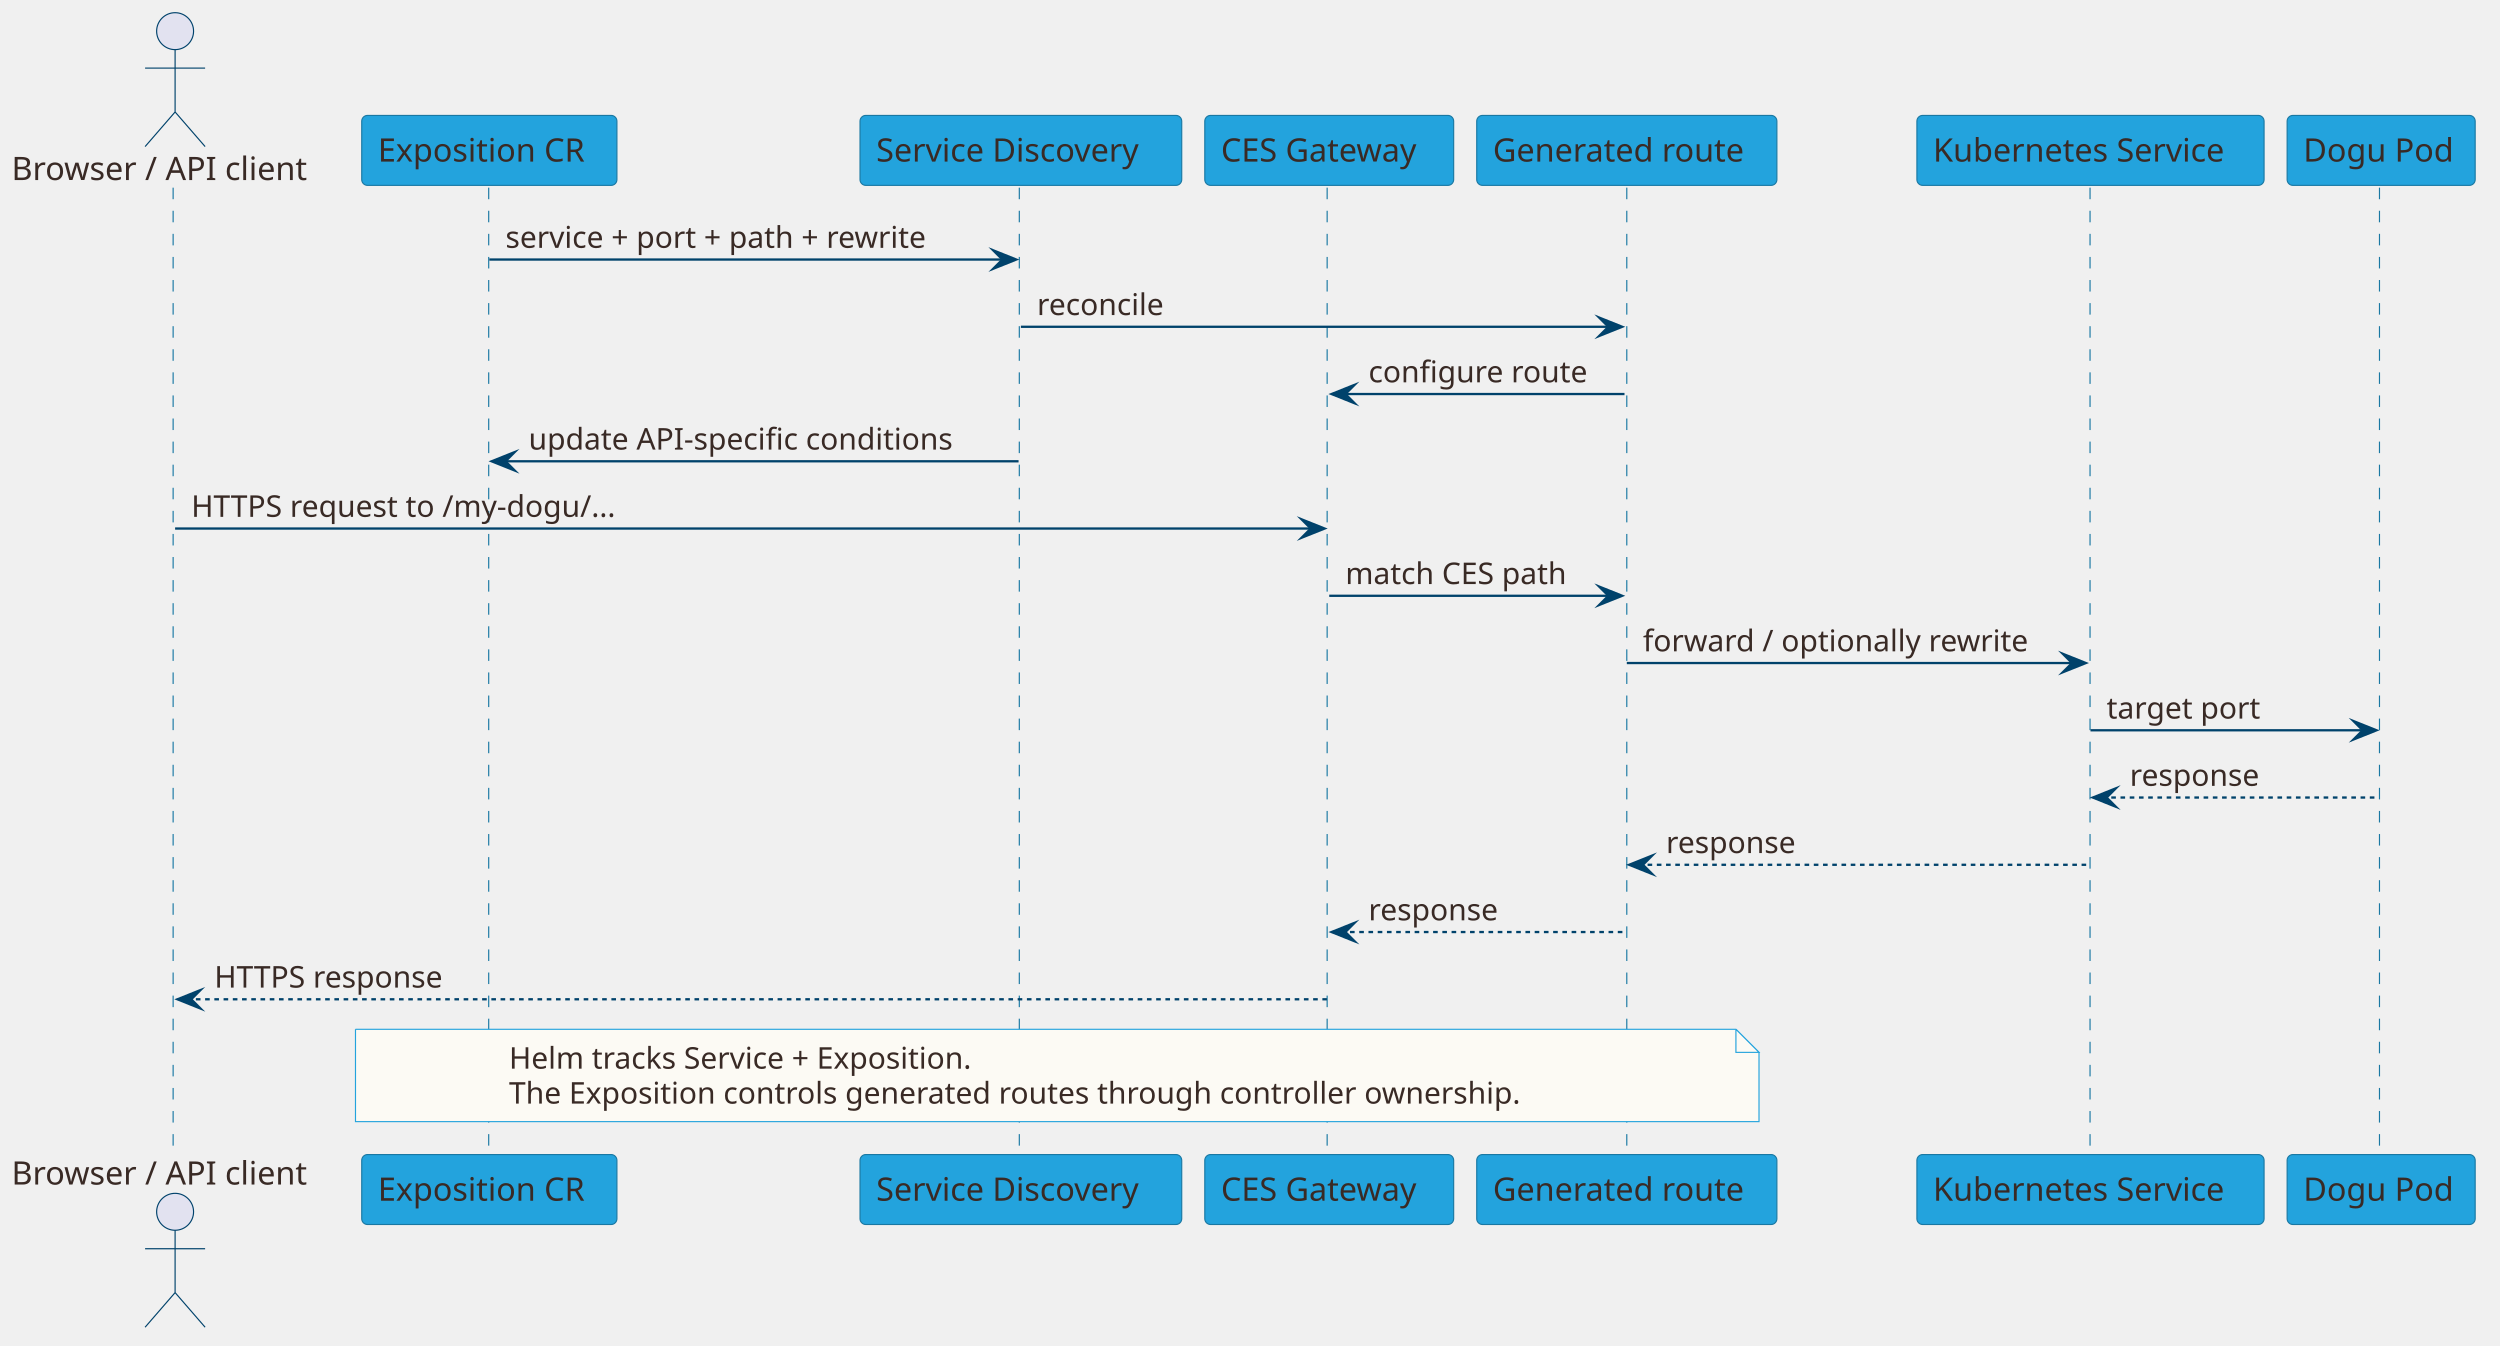
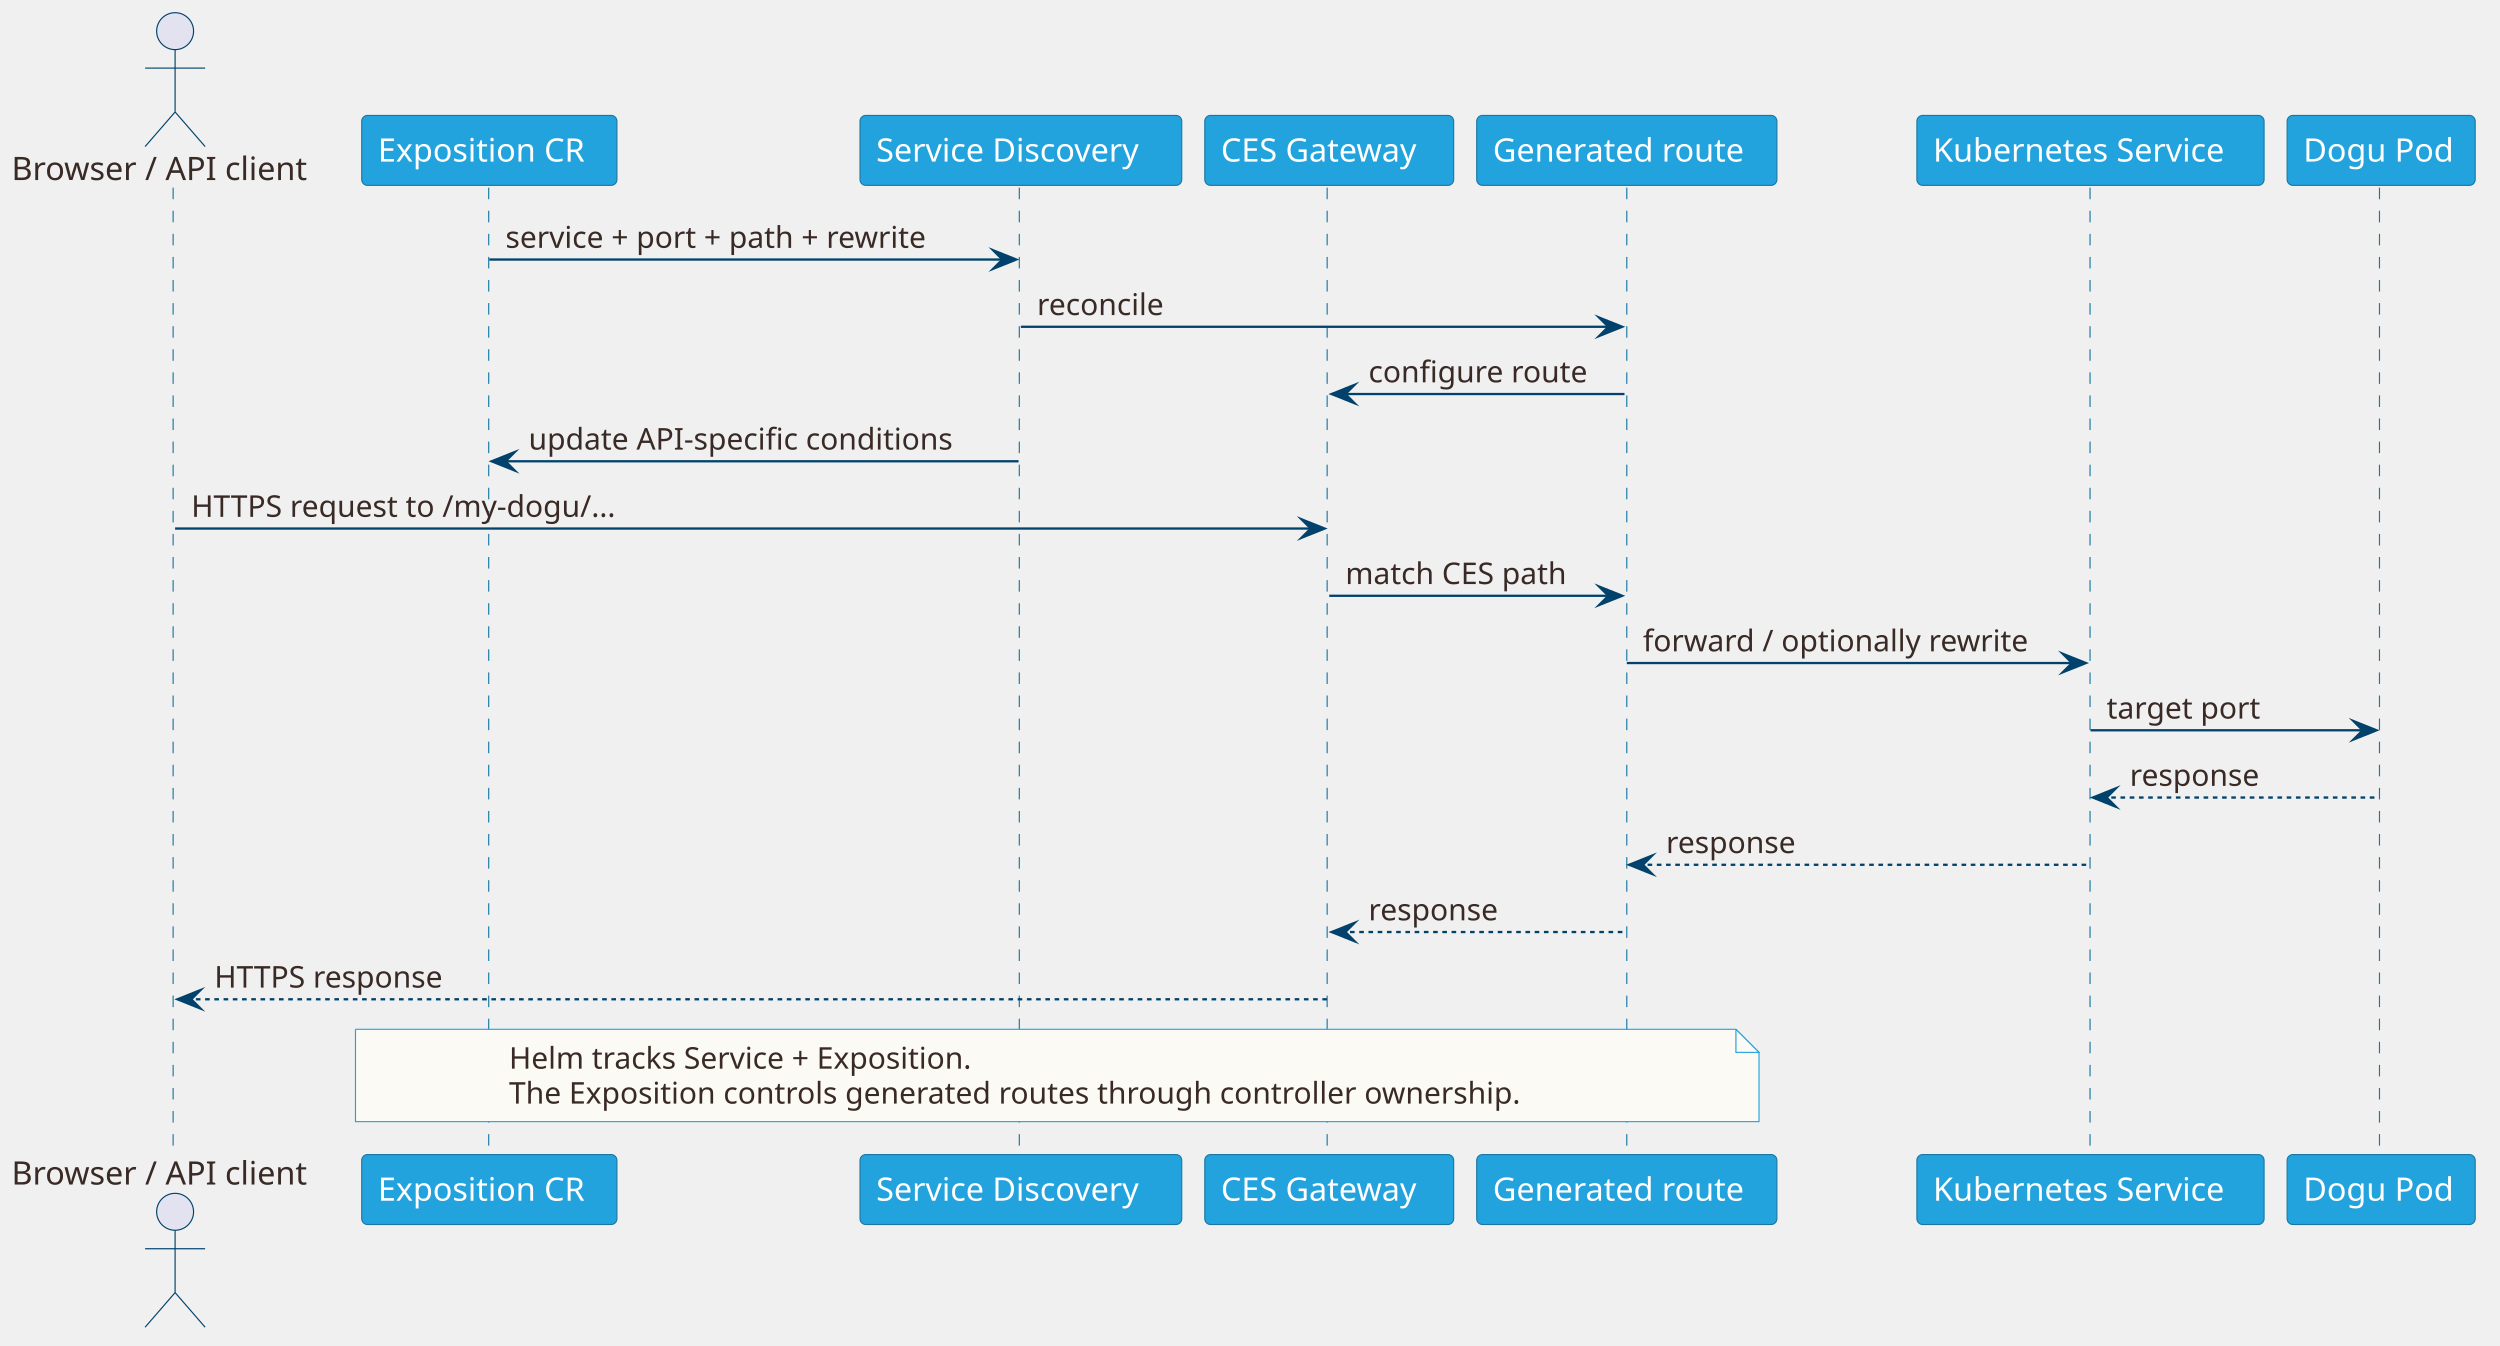
<svg xmlns="http://www.w3.org/2000/svg" contentStyleType="text/css" data-diagram-type="SEQUENCE" height="583px" preserveAspectRatio="none" style="width:1083px;height:583px;background:#FFFFFF;" version="1.1" viewBox="0 0 1083 583" width="1083px" zoomAndPan="magnify">
  <defs />
  <g>
    <g class="participant-lifeline" data-entity-uid="part1" data-qualified-name="client" data-source-line="17" id="part1-lifeline">
      <g>
        <rect fill="#000000" fill-opacity="0" height="419.859" width="8" x="71.853" y="81.297" />
        <line style="stroke:#1978A3;stroke-width:0.5;stroke-dasharray:5,5;" x1="75" x2="75" y1="81.297" y2="501.156" />
      </g>
    </g>
    <g class="participant-lifeline" data-entity-uid="part2" data-qualified-name="exposition" data-source-line="18" id="part2-lifeline">
      <g>
        <rect fill="#000000" fill-opacity="0" height="419.859" width="8" x="207.976" y="81.297" />
        <line style="stroke:#1978A3;stroke-width:0.5;stroke-dasharray:5,5;" x1="211.707" x2="211.707" y1="81.297" y2="501.156" />
      </g>
    </g>
    <g class="participant-lifeline" data-entity-uid="part3" data-qualified-name="discovery" data-source-line="19" id="part3-lifeline">
      <g>
        <rect fill="#000000" fill-opacity="0" height="419.859" width="8" x="438.243" y="81.297" />
        <line style="stroke:#1978A3;stroke-width:0.5;stroke-dasharray:5,5;" x1="441.564" x2="441.564" y1="81.297" y2="501.156" />
      </g>
    </g>
    <g class="participant-lifeline" data-entity-uid="part4" data-qualified-name="gateway" data-source-line="20" id="part4-lifeline">
      <g>
        <rect fill="#000000" fill-opacity="0" height="419.859" width="8" x="571.823" y="81.297" />
        <line style="stroke:#1978A3;stroke-width:0.5;stroke-dasharray:5,5;" x1="574.921" x2="574.921" y1="81.297" y2="501.156" />
      </g>
    </g>
    <g class="participant-lifeline" data-entity-uid="part5" data-qualified-name="route" data-source-line="21" id="part5-lifeline">
      <g>
        <rect fill="#000000" fill-opacity="0" height="419.859" width="8" x="700.734" y="81.297" />
        <line style="stroke:#1978A3;stroke-width:0.5;stroke-dasharray:5,5;" x1="704.724" x2="704.724" y1="81.297" y2="501.156" />
      </g>
    </g>
    <g class="participant-lifeline" data-entity-uid="part6" data-qualified-name="service" data-source-line="22" id="part6-lifeline">
      <g>
        <rect fill="#000000" fill-opacity="0" height="419.859" width="8" x="901.599" y="81.297" />
        <line style="stroke:#1978A3;stroke-width:0.5;stroke-dasharray:5,5;" x1="905.407" x2="905.407" y1="81.297" y2="501.156" />
      </g>
    </g>
    <g class="participant-lifeline" data-entity-uid="part7" data-qualified-name="pod" data-source-line="23" id="part7-lifeline">
      <g>
        <rect fill="#000000" fill-opacity="0" height="419.859" width="8" x="1027.516" y="81.297" />
        <line style="stroke:#1978A3;stroke-width:0.5;stroke-dasharray:5,5;" x1="1030.791" x2="1030.791" y1="81.297" y2="501.156" />
      </g>
    </g>
    <g class="participant participant-head" data-entity-uid="part1" data-qualified-name="client" data-source-line="17" id="part1-head">
      <text fill="#392A25" font-family="sans-serif" font-size="14" lengthAdjust="spacing" textLength="135.707" x="5" y="77.995">Browser / API client</text>
      <ellipse cx="75.853" cy="13.5" fill="#E2E2F0" rx="8" ry="8" style="stroke:#00426B;stroke-width:0.5;" />
      <path d="M75.853,21.5 L75.853,48.5 M62.853,29.5 L88.853,29.5 M75.853,48.5 L62.853,63.5 M75.853,48.5 L88.853,63.5" fill="none" style="stroke:#00426B;stroke-width:0.5;" />
    </g>
    <g class="participant participant-tail" data-entity-uid="part1" data-qualified-name="client" data-source-line="17" id="part1-tail">
      <text fill="#392A25" font-family="sans-serif" font-size="14" lengthAdjust="spacing" textLength="135.707" x="5" y="513.151">Browser / API client</text>
      <ellipse cx="75.853" cy="524.953" fill="#E2E2F0" rx="8" ry="8" style="stroke:#00426B;stroke-width:0.5;" />
      <path d="M75.853,532.953 L75.853,559.953 M62.853,540.953 L88.853,540.953 M75.853,559.953 L62.853,574.953 M75.853,559.953 L88.853,574.953" fill="none" style="stroke:#00426B;stroke-width:0.5;" />
    </g>
    <g class="participant participant-head" data-entity-uid="part2" data-qualified-name="exposition" data-source-line="18" id="part2-head">
      <rect fill="#23A3DD" height="30.297" rx="2.5" ry="2.5" style="stroke:#1978A3;stroke-width:0.5;" width="110.537" x="156.707" y="50" />
-       <text fill="#392A25" font-family="sans-serif" font-size="14" lengthAdjust="spacing" textLength="96.537" x="163.707" y="69.995">Exposition CR</text>
+       <text fill="#FFFFFF" font-family="sans-serif" font-size="14" lengthAdjust="spacing" textLength="96.537" x="163.707" y="69.995">Exposition CR</text>
    </g>
    <g class="participant participant-tail" data-entity-uid="part2" data-qualified-name="exposition" data-source-line="18" id="part2-tail">
      <rect fill="#23A3DD" height="30.297" rx="2.5" ry="2.5" style="stroke:#1978A3;stroke-width:0.5;" width="110.537" x="156.707" y="500.156" />
-       <text fill="#392A25" font-family="sans-serif" font-size="14" lengthAdjust="spacing" textLength="96.537" x="163.707" y="520.151">Exposition CR</text>
+       <text fill="#FFFFFF" font-family="sans-serif" font-size="14" lengthAdjust="spacing" textLength="96.537" x="163.707" y="520.151">Exposition CR</text>
    </g>
    <g class="participant participant-head" data-entity-uid="part3" data-qualified-name="discovery" data-source-line="19" id="part3-head">
      <rect fill="#23A3DD" height="30.297" rx="2.5" ry="2.5" style="stroke:#1978A3;stroke-width:0.5;" width="139.357" x="372.564" y="50" />
-       <text fill="#392A25" font-family="sans-serif" font-size="14" lengthAdjust="spacing" textLength="125.357" x="379.564" y="69.995">Service Discovery</text>
+       <text fill="#FFFFFF" font-family="sans-serif" font-size="14" lengthAdjust="spacing" textLength="125.357" x="379.564" y="69.995">Service Discovery</text>
    </g>
    <g class="participant participant-tail" data-entity-uid="part3" data-qualified-name="discovery" data-source-line="19" id="part3-tail">
      <rect fill="#23A3DD" height="30.297" rx="2.5" ry="2.5" style="stroke:#1978A3;stroke-width:0.5;" width="139.357" x="372.564" y="500.156" />
-       <text fill="#392A25" font-family="sans-serif" font-size="14" lengthAdjust="spacing" textLength="125.357" x="379.564" y="520.151">Service Discovery</text>
+       <text fill="#FFFFFF" font-family="sans-serif" font-size="14" lengthAdjust="spacing" textLength="125.357" x="379.564" y="520.151">Service Discovery</text>
    </g>
    <g class="participant participant-head" data-entity-uid="part4" data-qualified-name="gateway" data-source-line="20" id="part4-head">
      <rect fill="#23A3DD" height="30.297" rx="2.5" ry="2.5" style="stroke:#1978A3;stroke-width:0.5;" width="107.803" x="521.921" y="50" />
-       <text fill="#392A25" font-family="sans-serif" font-size="14" lengthAdjust="spacing" textLength="93.803" x="528.921" y="69.995">CES Gateway</text>
+       <text fill="#FFFFFF" font-family="sans-serif" font-size="14" lengthAdjust="spacing" textLength="93.803" x="528.921" y="69.995">CES Gateway</text>
    </g>
    <g class="participant participant-tail" data-entity-uid="part4" data-qualified-name="gateway" data-source-line="20" id="part4-tail">
      <rect fill="#23A3DD" height="30.297" rx="2.5" ry="2.5" style="stroke:#1978A3;stroke-width:0.5;" width="107.803" x="521.921" y="500.156" />
-       <text fill="#392A25" font-family="sans-serif" font-size="14" lengthAdjust="spacing" textLength="93.803" x="528.921" y="520.151">CES Gateway</text>
+       <text fill="#FFFFFF" font-family="sans-serif" font-size="14" lengthAdjust="spacing" textLength="93.803" x="528.921" y="520.151">CES Gateway</text>
    </g>
    <g class="participant participant-head" data-entity-uid="part5" data-qualified-name="route" data-source-line="21" id="part5-head">
      <rect fill="#23A3DD" height="30.297" rx="2.5" ry="2.5" style="stroke:#1978A3;stroke-width:0.5;" width="130.019" x="639.724" y="50" />
-       <text fill="#392A25" font-family="sans-serif" font-size="14" lengthAdjust="spacing" textLength="116.019" x="646.724" y="69.995">Generated route</text>
+       <text fill="#FFFFFF" font-family="sans-serif" font-size="14" lengthAdjust="spacing" textLength="116.019" x="646.724" y="69.995">Generated route</text>
    </g>
    <g class="participant participant-tail" data-entity-uid="part5" data-qualified-name="route" data-source-line="21" id="part5-tail">
      <rect fill="#23A3DD" height="30.297" rx="2.5" ry="2.5" style="stroke:#1978A3;stroke-width:0.5;" width="130.019" x="639.724" y="500.156" />
-       <text fill="#392A25" font-family="sans-serif" font-size="14" lengthAdjust="spacing" textLength="116.019" x="646.724" y="520.151">Generated route</text>
+       <text fill="#FFFFFF" font-family="sans-serif" font-size="14" lengthAdjust="spacing" textLength="116.019" x="646.724" y="520.151">Generated route</text>
    </g>
    <g class="participant participant-head" data-entity-uid="part6" data-qualified-name="service" data-source-line="22" id="part6-head">
      <rect fill="#23A3DD" height="30.297" rx="2.5" ry="2.5" style="stroke:#1978A3;stroke-width:0.5;" width="150.384" x="830.407" y="50" />
-       <text fill="#392A25" font-family="sans-serif" font-size="14" lengthAdjust="spacing" textLength="136.384" x="837.407" y="69.995">Kubernetes Service</text>
+       <text fill="#FFFFFF" font-family="sans-serif" font-size="14" lengthAdjust="spacing" textLength="136.384" x="837.407" y="69.995">Kubernetes Service</text>
    </g>
    <g class="participant participant-tail" data-entity-uid="part6" data-qualified-name="service" data-source-line="22" id="part6-tail">
      <rect fill="#23A3DD" height="30.297" rx="2.5" ry="2.5" style="stroke:#1978A3;stroke-width:0.5;" width="150.384" x="830.407" y="500.156" />
-       <text fill="#392A25" font-family="sans-serif" font-size="14" lengthAdjust="spacing" textLength="136.384" x="837.407" y="520.151">Kubernetes Service</text>
+       <text fill="#FFFFFF" font-family="sans-serif" font-size="14" lengthAdjust="spacing" textLength="136.384" x="837.407" y="520.151">Kubernetes Service</text>
    </g>
    <g class="participant participant-head" data-entity-uid="part7" data-qualified-name="pod" data-source-line="23" id="part7-head">
      <rect fill="#23A3DD" height="30.297" rx="2.5" ry="2.5" style="stroke:#1978A3;stroke-width:0.5;" width="81.45" x="990.79" y="50" />
-       <text fill="#392A25" font-family="sans-serif" font-size="14" lengthAdjust="spacing" textLength="67.45" x="997.79" y="69.995">Dogu Pod</text>
+       <text fill="#FFFFFF" font-family="sans-serif" font-size="14" lengthAdjust="spacing" textLength="67.45" x="997.79" y="69.995">Dogu Pod</text>
    </g>
    <g class="participant participant-tail" data-entity-uid="part7" data-qualified-name="pod" data-source-line="23" id="part7-tail">
      <rect fill="#23A3DD" height="30.297" rx="2.5" ry="2.5" style="stroke:#1978A3;stroke-width:0.5;" width="81.45" x="990.79" y="500.156" />
-       <text fill="#392A25" font-family="sans-serif" font-size="14" lengthAdjust="spacing" textLength="67.45" x="997.79" y="520.151">Dogu Pod</text>
+       <text fill="#FFFFFF" font-family="sans-serif" font-size="14" lengthAdjust="spacing" textLength="67.45" x="997.79" y="520.151">Dogu Pod</text>
    </g>
    <g class="message" data-entity-1="part2" data-entity-2="part3" data-source-line="25" id="msg1">
      <polygon fill="#00426B" points="430.243,108.43,440.243,112.43,430.243,116.43,434.243,112.43" style="stroke:#00426B;stroke-width:1;stroke-linejoin:miter;stroke-miterlimit:10;" />
      <line style="stroke:#00426B;stroke-width:1;" x1="211.976" x2="436.243" y1="112.43" y2="112.43" />
      <text fill="#392A25" font-family="sans-serif" font-size="13" lengthAdjust="spacing" textLength="206.267" x="218.976" y="107.364">service + port + path + rewrite</text>
    </g>
    <g class="message" data-entity-1="part3" data-entity-2="part5" data-source-line="26" id="msg2">
      <polygon fill="#00426B" points="692.734,137.562,702.734,141.562,692.734,145.562,696.734,141.562" style="stroke:#00426B;stroke-width:1;stroke-linejoin:miter;stroke-miterlimit:10;" />
      <line style="stroke:#00426B;stroke-width:1;" x1="442.243" x2="698.734" y1="141.562" y2="141.562" />
      <text fill="#392A25" font-family="sans-serif" font-size="13" lengthAdjust="spacing" textLength="59.052" x="449.243" y="136.497">reconcile</text>
    </g>
    <g class="message" data-entity-1="part5" data-entity-2="part4" data-source-line="27" id="msg3">
      <polygon fill="#00426B" points="586.823,166.695,576.823,170.695,586.823,174.695,582.823,170.695" style="stroke:#00426B;stroke-width:1;stroke-linejoin:miter;stroke-miterlimit:10;" />
      <line style="stroke:#00426B;stroke-width:1;" x1="580.823" x2="703.734" y1="170.695" y2="170.695" />
      <text fill="#392A25" font-family="sans-serif" font-size="13" lengthAdjust="spacing" textLength="100.128" x="592.823" y="165.629">configure route</text>
    </g>
    <g class="message" data-entity-1="part3" data-entity-2="part2" data-source-line="28" id="msg4">
      <polygon fill="#00426B" points="222.976,195.828,212.976,199.828,222.976,203.828,218.976,199.828" style="stroke:#00426B;stroke-width:1;stroke-linejoin:miter;stroke-miterlimit:10;" />
      <line style="stroke:#00426B;stroke-width:1;" x1="216.976" x2="441.243" y1="199.828" y2="199.828" />
      <text fill="#392A25" font-family="sans-serif" font-size="13" lengthAdjust="spacing" textLength="195.324" x="228.976" y="194.762">update API-specific conditions</text>
    </g>
    <g class="message" data-entity-1="part1" data-entity-2="part4" data-source-line="30" id="msg5">
      <polygon fill="#00426B" points="563.823,224.961,573.823,228.961,563.823,232.961,567.823,228.961" style="stroke:#00426B;stroke-width:1;stroke-linejoin:miter;stroke-miterlimit:10;" />
      <line style="stroke:#00426B;stroke-width:1;" x1="75.853" x2="569.823" y1="228.961" y2="228.961" />
      <text fill="#392A25" font-family="sans-serif" font-size="13" lengthAdjust="spacing" textLength="195.8" x="82.853" y="223.895">HTTPS request to /my-dogu/...</text>
    </g>
    <g class="message" data-entity-1="part4" data-entity-2="part5" data-source-line="31" id="msg6">
      <polygon fill="#00426B" points="692.734,254.094,702.734,258.094,692.734,262.094,696.734,258.094" style="stroke:#00426B;stroke-width:1;stroke-linejoin:miter;stroke-miterlimit:10;" />
      <line style="stroke:#00426B;stroke-width:1;" x1="575.823" x2="698.734" y1="258.094" y2="258.094" />
      <text fill="#392A25" font-family="sans-serif" font-size="13" lengthAdjust="spacing" textLength="104.476" x="582.823" y="253.028">match CES path</text>
    </g>
    <g class="message" data-entity-1="part5" data-entity-2="part6" data-source-line="32" id="msg7">
      <polygon fill="#00426B" points="893.599,283.227,903.599,287.227,893.599,291.227,897.599,287.227" style="stroke:#00426B;stroke-width:1;stroke-linejoin:miter;stroke-miterlimit:10;" />
      <line style="stroke:#00426B;stroke-width:1;" x1="704.734" x2="899.599" y1="287.227" y2="287.227" />
      <text fill="#392A25" font-family="sans-serif" font-size="13" lengthAdjust="spacing" textLength="176.865" x="711.734" y="282.161">forward / optionally rewrite</text>
    </g>
    <g class="message" data-entity-1="part6" data-entity-2="part7" data-source-line="33" id="msg8">
      <polygon fill="#00426B" points="1019.516,312.359,1029.516,316.359,1019.516,320.359,1023.516,316.359" style="stroke:#00426B;stroke-width:1;stroke-linejoin:miter;stroke-miterlimit:10;" />
      <line style="stroke:#00426B;stroke-width:1;" x1="905.599" x2="1025.516" y1="316.359" y2="316.359" />
      <text fill="#392A25" font-family="sans-serif" font-size="13" lengthAdjust="spacing" textLength="70.535" x="912.599" y="311.293">target port</text>
    </g>
    <g class="message" data-entity-1="part7" data-entity-2="part6" data-source-line="34" id="msg9">
      <polygon fill="#00426B" points="916.599,341.492,906.599,345.492,916.599,349.492,912.599,345.492" style="stroke:#00426B;stroke-width:1;stroke-linejoin:miter;stroke-miterlimit:10;" />
      <line style="stroke:#00426B;stroke-width:1;stroke-dasharray:2,2;" x1="910.599" x2="1030.516" y1="345.492" y2="345.492" />
      <text fill="#392A25" font-family="sans-serif" font-size="13" lengthAdjust="spacing" textLength="59.331" x="922.599" y="340.426">response</text>
    </g>
    <g class="message" data-entity-1="part6" data-entity-2="part5" data-source-line="35" id="msg10">
      <polygon fill="#00426B" points="715.734,370.625,705.734,374.625,715.734,378.625,711.734,374.625" style="stroke:#00426B;stroke-width:1;stroke-linejoin:miter;stroke-miterlimit:10;" />
      <line style="stroke:#00426B;stroke-width:1;stroke-dasharray:2,2;" x1="709.734" x2="904.599" y1="374.625" y2="374.625" />
      <text fill="#392A25" font-family="sans-serif" font-size="13" lengthAdjust="spacing" textLength="59.331" x="721.734" y="369.559">response</text>
    </g>
    <g class="message" data-entity-1="part5" data-entity-2="part4" data-source-line="36" id="msg11">
      <polygon fill="#00426B" points="586.823,399.758,576.823,403.758,586.823,407.758,582.823,403.758" style="stroke:#00426B;stroke-width:1;stroke-linejoin:miter;stroke-miterlimit:10;" />
      <line style="stroke:#00426B;stroke-width:1;stroke-dasharray:2,2;" x1="580.823" x2="703.734" y1="403.758" y2="403.758" />
      <text fill="#392A25" font-family="sans-serif" font-size="13" lengthAdjust="spacing" textLength="59.331" x="592.823" y="398.692">response</text>
    </g>
    <g class="message" data-entity-1="part4" data-entity-2="part1" data-source-line="37" id="msg12">
      <polygon fill="#00426B" points="86.853,428.891,76.853,432.891,86.853,436.891,82.853,432.891" style="stroke:#00426B;stroke-width:1;stroke-linejoin:miter;stroke-miterlimit:10;" />
      <line style="stroke:#00426B;stroke-width:1;stroke-dasharray:2,2;" x1="80.853" x2="574.823" y1="432.891" y2="432.891" />
      <text fill="#392A25" font-family="sans-serif" font-size="13" lengthAdjust="spacing" textLength="105.212" x="92.853" y="427.825">HTTPS response</text>
    </g>
    <path d="M154,445.891 L154,485.891 L762,485.891 L762,455.891 L752,445.891 L154,445.891" fill="#FCFAF4" style="stroke:#23A3DD;stroke-width:0.5;" />
    <path d="M752,445.891 L752,455.891 L762,455.891 L752,445.891" fill="#FCFAF4" style="stroke:#23A3DD;stroke-width:0.5;" />
    <text fill="#392A25" font-family="sans-serif" font-size="13" lengthAdjust="spacing" textLength="220.905" x="220.508" y="462.957">Helm tracks Service + Exposition.</text>
    <text fill="#392A25" font-family="sans-serif" font-size="13" lengthAdjust="spacing" textLength="466.019" x="220.508" y="478.09">The Exposition controls generated routes through controller ownership.</text>
  </g>
</svg>
